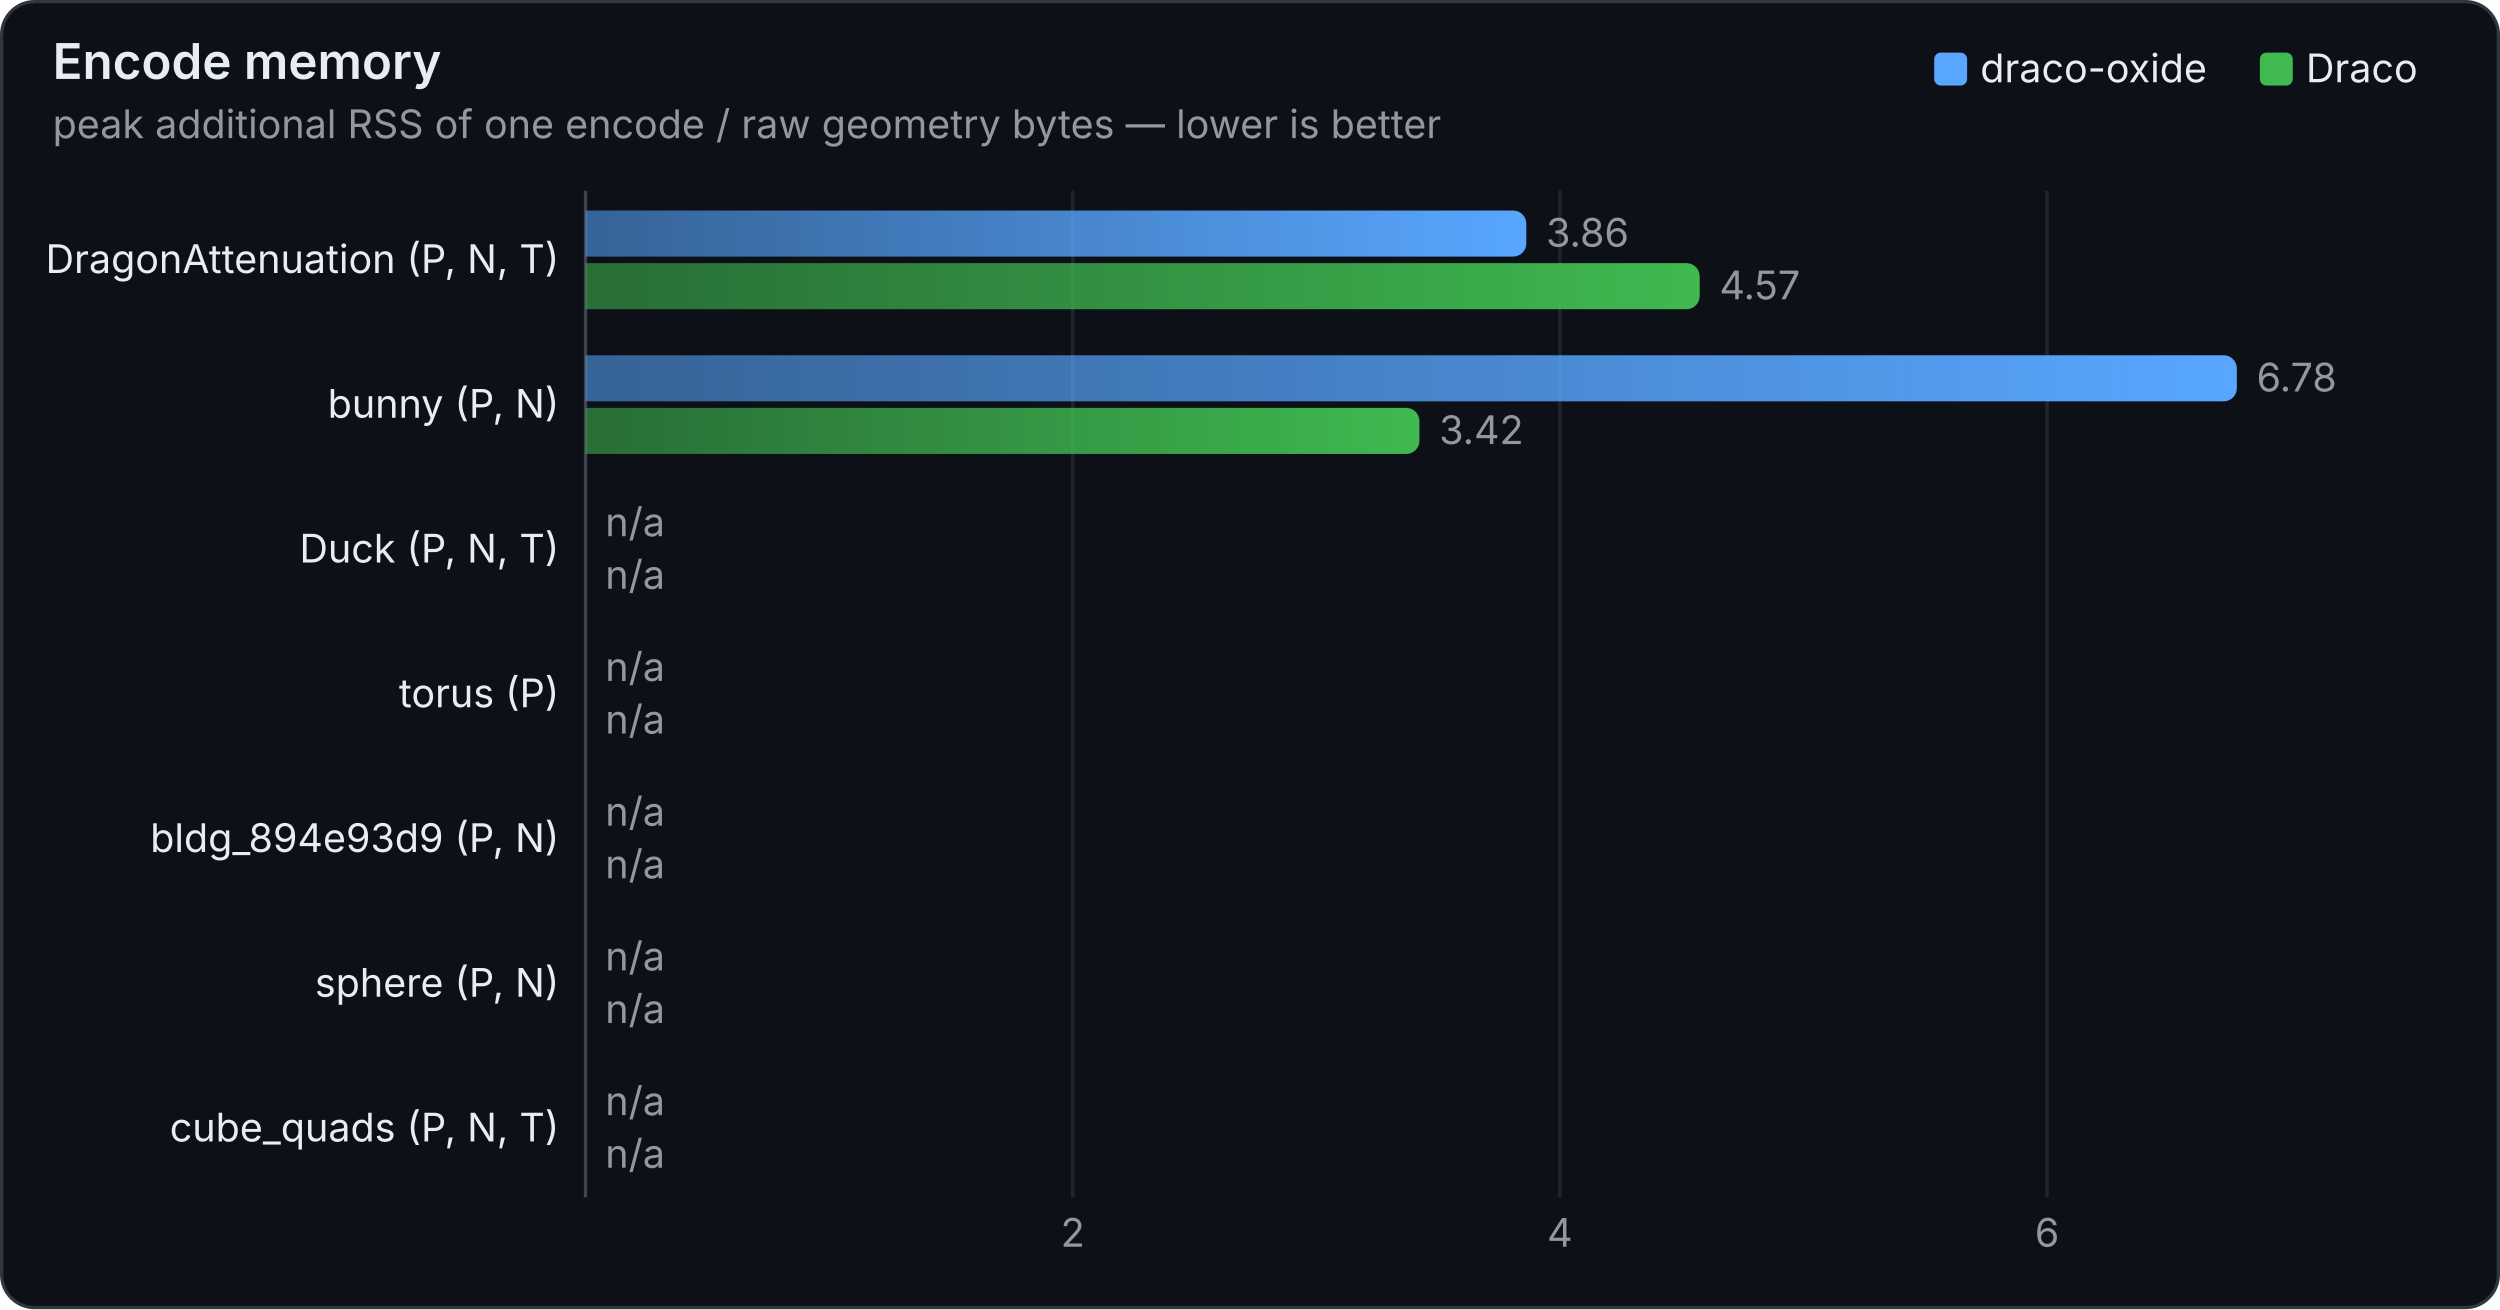
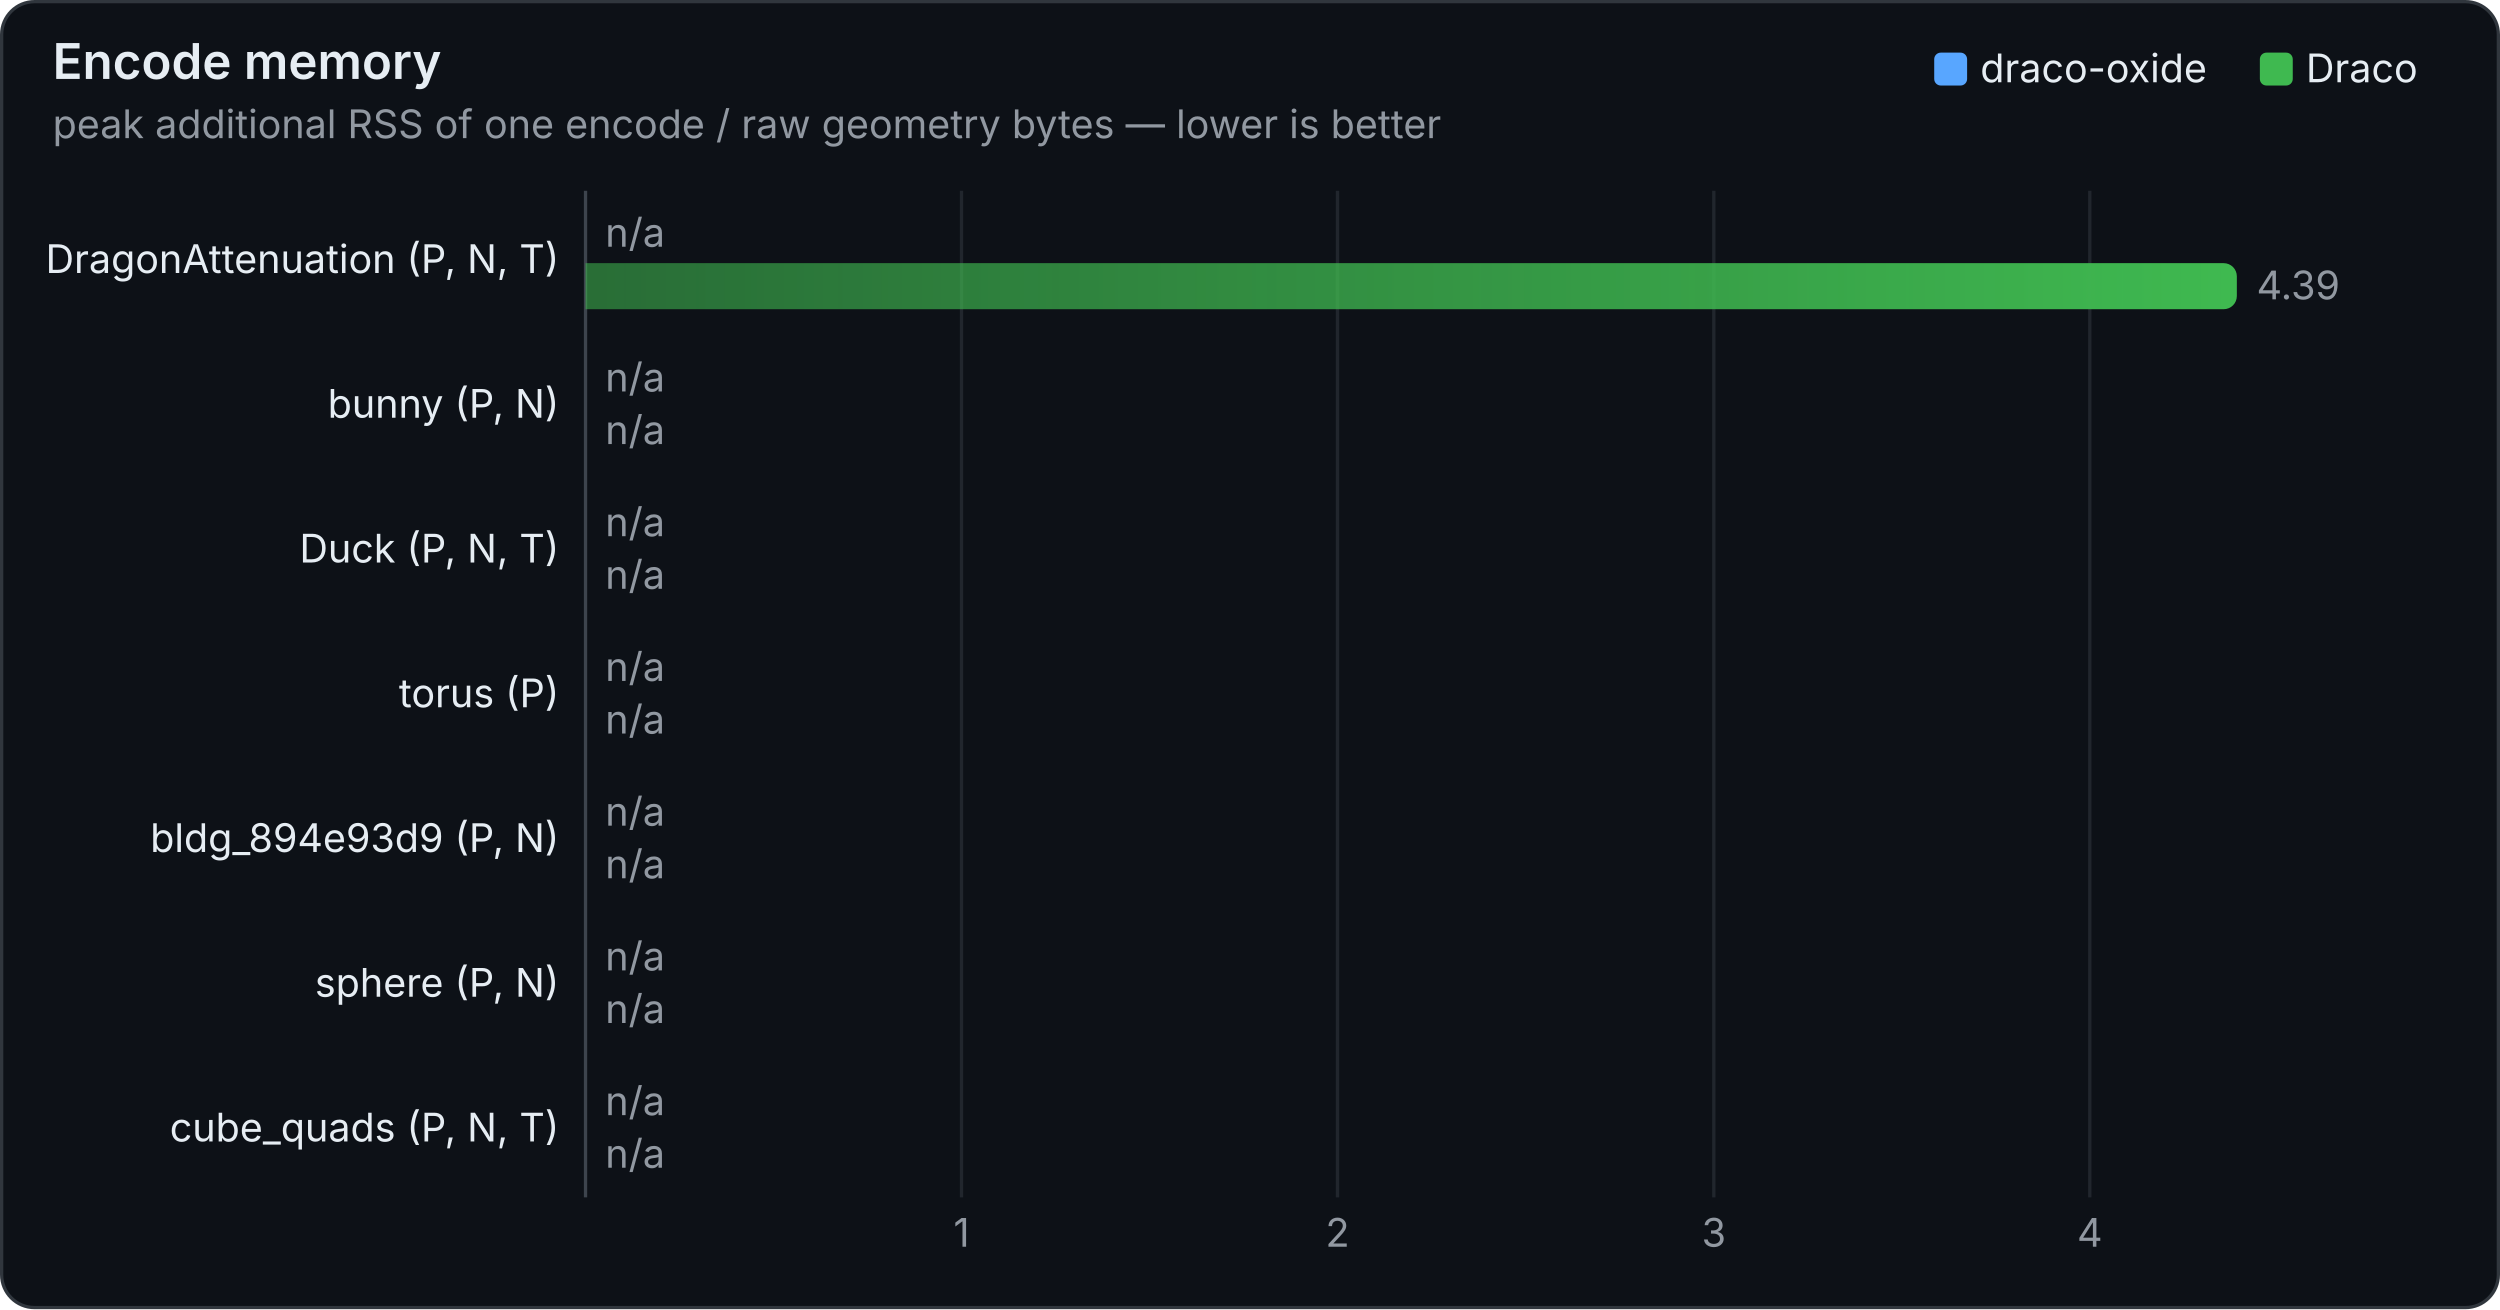
<svg xmlns="http://www.w3.org/2000/svg" width="760" height="398" viewBox="0 0 760 398" font-family="system-ui, -apple-system, 'Segoe UI', sans-serif" font-size="12">
  <defs>
    <linearGradient id="bar0" x1="0" y1="0" x2="1" y2="0">
      <stop offset="0" stop-color="#58a6ff" stop-opacity="0.55" />
      <stop offset="1" stop-color="#58a6ff" />
    </linearGradient>
    <linearGradient id="bar1" x1="0" y1="0" x2="1" y2="0">
      <stop offset="0" stop-color="#3fb950" stop-opacity="0.55" />
      <stop offset="1" stop-color="#3fb950" />
    </linearGradient>
  </defs>
  <rect x="0.5" y="0.5" width="759" height="397" rx="10" fill="#0d1117" stroke="#30363d" />
  <text x="16" y="24" font-size="15" font-weight="600" fill="#e6edf3">Encode memory</text>
  <text x="16" y="42" fill="#9198a1">peak additional RSS of one encode / raw geometry bytes — lower is better</text>
  <rect x="588.0" y="16" width="10" height="10" rx="2" fill="#58a6ff" />
  <text x="602.0" y="25" fill="#e6edf3">draco-oxide</text>
  <rect x="687.0" y="16" width="10" height="10" rx="2" fill="#3fb950" />
  <text x="701.0" y="25" fill="#e6edf3">Draco</text>
-   <line x1="326.1" y1="58.0" x2="326.1" y2="364.0" stroke="#21262d" stroke-width="1" />
-   <text x="326.1" y="379.0" text-anchor="middle" fill="#9198a1">2</text>
-   <line x1="474.2" y1="58.0" x2="474.2" y2="364.0" stroke="#21262d" stroke-width="1" />
-   <text x="474.2" y="379.0" text-anchor="middle" fill="#9198a1">4</text>
-   <line x1="622.3" y1="58.0" x2="622.3" y2="364.0" stroke="#21262d" stroke-width="1" />
-   <text x="622.3" y="379.0" text-anchor="middle" fill="#9198a1">6</text>
+   <line x1="292.3" y1="58.0" x2="292.3" y2="364.0" stroke="#21262d" stroke-width="1" />
+   <text x="292.3" y="379.0" text-anchor="middle" fill="#9198a1">1</text>
+   <line x1="406.6" y1="58.0" x2="406.6" y2="364.0" stroke="#21262d" stroke-width="1" />
+   <text x="406.6" y="379.0" text-anchor="middle" fill="#9198a1">2</text>
+   <line x1="521.0" y1="58.0" x2="521.0" y2="364.0" stroke="#21262d" stroke-width="1" />
+   <text x="521.0" y="379.0" text-anchor="middle" fill="#9198a1">3</text>
+   <line x1="635.3" y1="58.0" x2="635.3" y2="364.0" stroke="#21262d" stroke-width="1" />
+   <text x="635.3" y="379.0" text-anchor="middle" fill="#9198a1">4</text>
  <line x1="178" y1="58.0" x2="178" y2="364.0" stroke="#3d444d" stroke-width="1" />
  <text x="170.0" y="83.0" text-anchor="end" fill="#e6edf3">DragonAttenuation (P, N, T)</text>
-   <path d="M178.0 64.0 h282.0 a4.0 4.0 0 0 1 4.0 4.0 v6.0 a4.0 4.0 0 0 1 -4.0 4.0 h-282.0 Z" fill="url(#bar0)" />
-   <text x="470.0" y="75.0" fill="#9198a1">3.86</text>
-   <path d="M178.0 80.0 h334.7 a4.0 4.0 0 0 1 4.0 4.0 v6.0 a4.0 4.0 0 0 1 -4.0 4.0 h-334.7 Z" fill="url(#bar1)" />
-   <text x="522.7" y="91.0" fill="#9198a1">4.57</text>
+   <text x="184.0" y="75.0" fill="#9198a1">n/a</text>
+   <path d="M178.0 80.0 h498.0 a4.0 4.0 0 0 1 4.0 4.0 v6.0 a4.0 4.0 0 0 1 -4.0 4.0 h-498.0 Z" fill="url(#bar1)" />
+   <text x="686.0" y="91.0" fill="#9198a1">4.39</text>
  <text x="170.0" y="127.0" text-anchor="end" fill="#e6edf3">bunny (P, N)</text>
-   <path d="M178.0 108.0 h498.0 a4.0 4.0 0 0 1 4.0 4.0 v6.0 a4.0 4.0 0 0 1 -4.0 4.0 h-498.0 Z" fill="url(#bar0)" />
-   <text x="686.0" y="119.0" fill="#9198a1">6.78</text>
-   <path d="M178.0 124.0 h249.5 a4.0 4.0 0 0 1 4.0 4.0 v6.0 a4.0 4.0 0 0 1 -4.0 4.0 h-249.5 Z" fill="url(#bar1)" />
-   <text x="437.5" y="135.0" fill="#9198a1">3.42</text>
+   <text x="184.0" y="119.0" fill="#9198a1">n/a</text>
+   <text x="184.0" y="135.0" fill="#9198a1">n/a</text>
  <text x="170.0" y="171.0" text-anchor="end" fill="#e6edf3">Duck (P, N, T)</text>
  <text x="184.0" y="163.0" fill="#9198a1">n/a</text>
  <text x="184.0" y="179.0" fill="#9198a1">n/a</text>
  <text x="170.0" y="215.0" text-anchor="end" fill="#e6edf3">torus (P)</text>
  <text x="184.0" y="207.0" fill="#9198a1">n/a</text>
  <text x="184.0" y="223.0" fill="#9198a1">n/a</text>
  <text x="170.0" y="259.0" text-anchor="end" fill="#e6edf3">bldg_894e93d9 (P, N)</text>
  <text x="184.0" y="251.0" fill="#9198a1">n/a</text>
  <text x="184.0" y="267.0" fill="#9198a1">n/a</text>
  <text x="170.0" y="303.0" text-anchor="end" fill="#e6edf3">sphere (P, N)</text>
  <text x="184.0" y="295.0" fill="#9198a1">n/a</text>
  <text x="184.0" y="311.0" fill="#9198a1">n/a</text>
  <text x="170.0" y="347.0" text-anchor="end" fill="#e6edf3">cube_quads (P, N, T)</text>
  <text x="184.0" y="339.0" fill="#9198a1">n/a</text>
  <text x="184.0" y="355.0" fill="#9198a1">n/a</text>
</svg>
